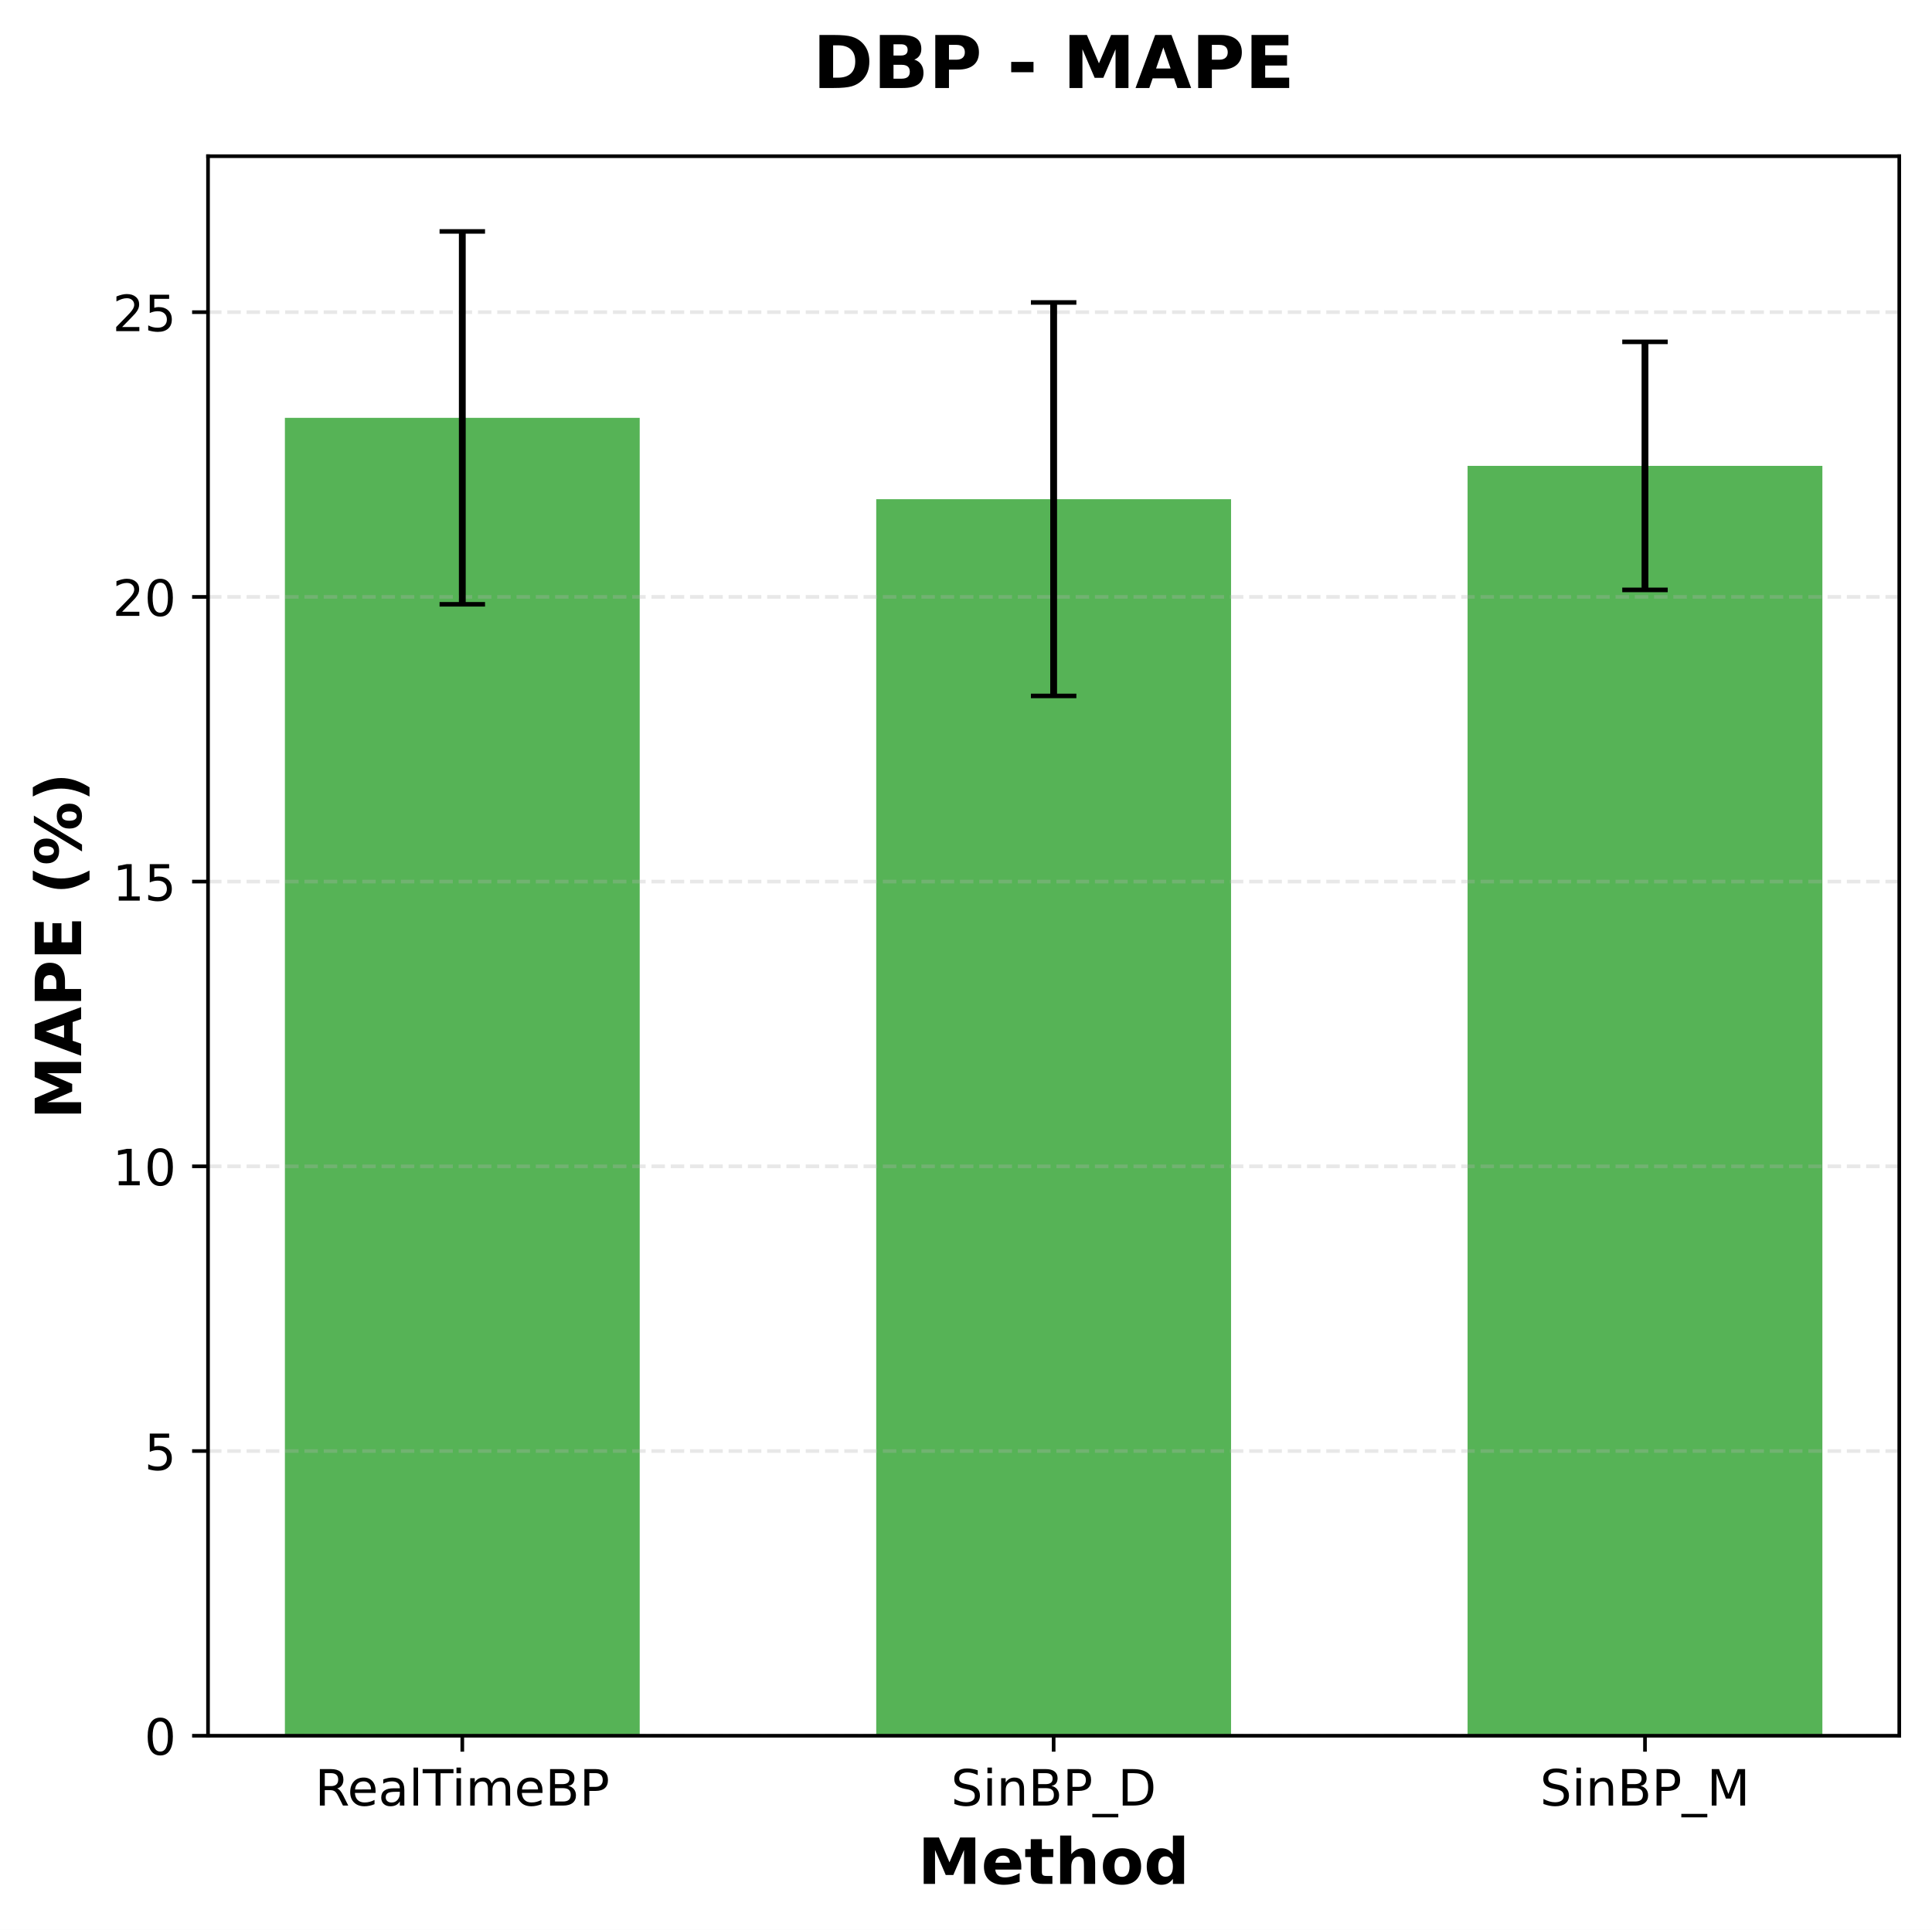
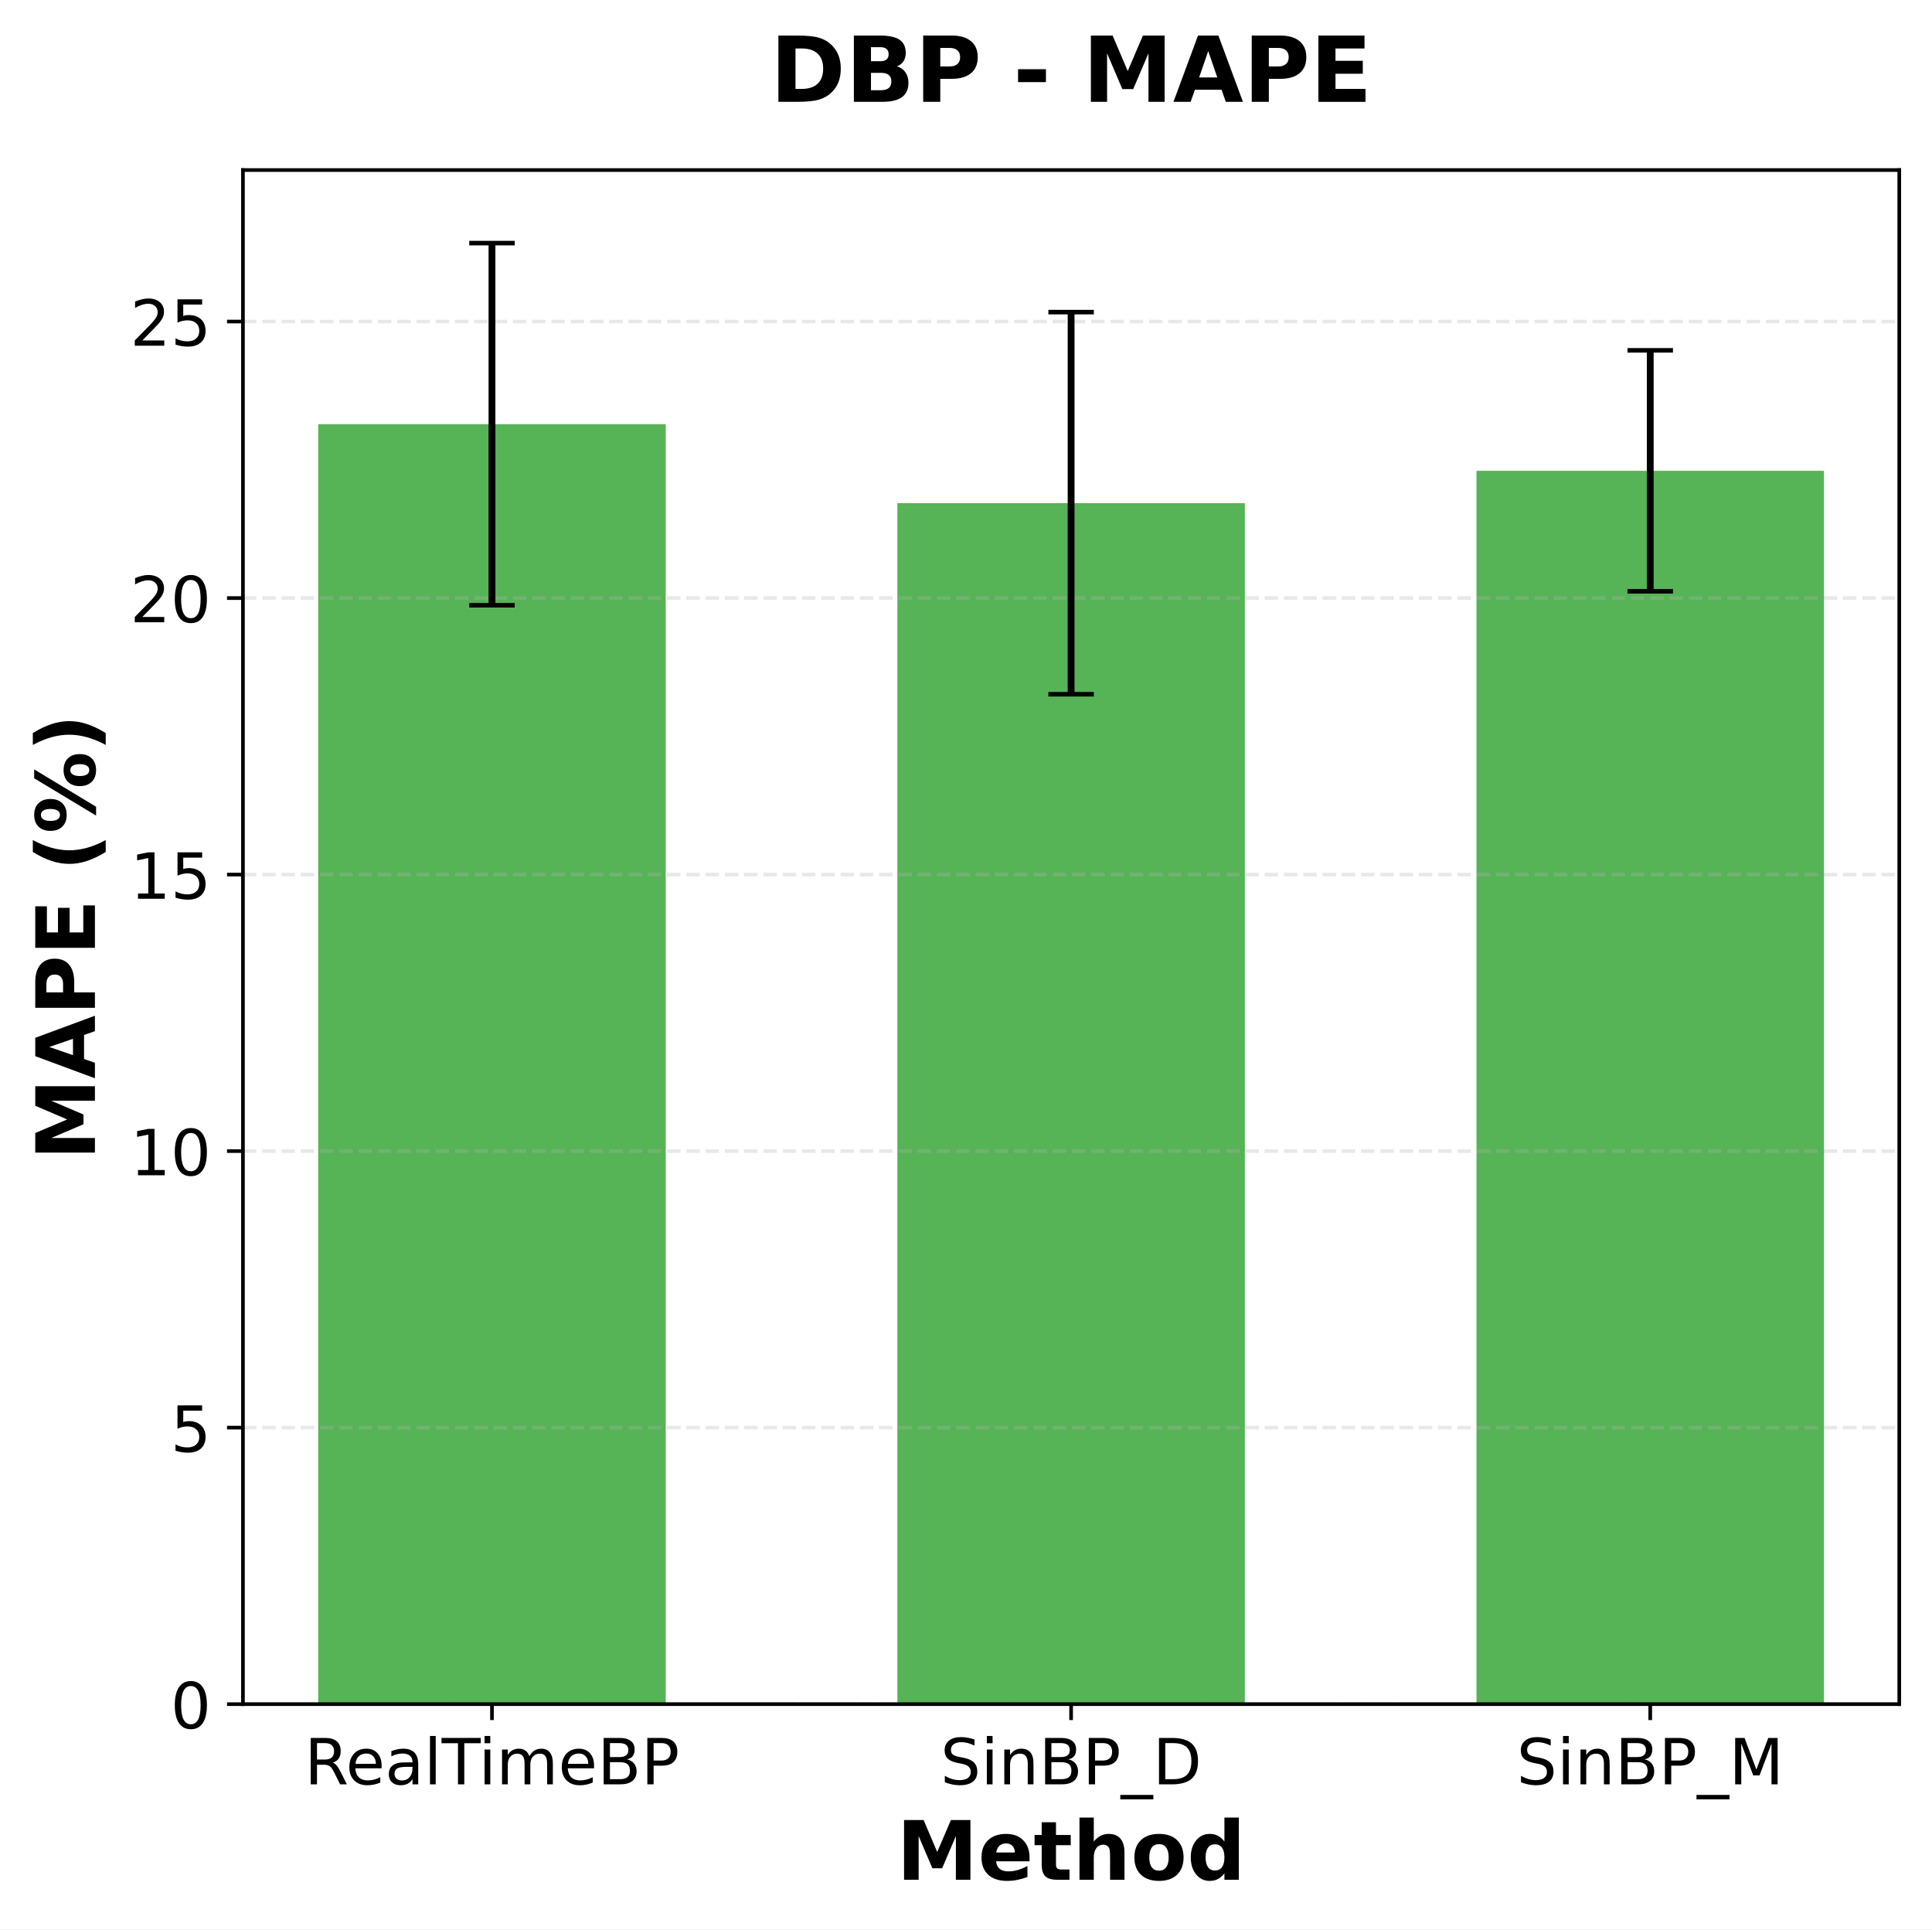
- <svg xmlns="http://www.w3.org/2000/svg" xmlns:xlink="http://www.w3.org/1999/xlink" width="424.867pt" height="424.499pt" viewBox="0 0 424.867 424.499" version="1.1">
+ <svg xmlns="http://www.w3.org/2000/svg" xmlns:xlink="http://www.w3.org/1999/xlink" width="424.936pt" height="424.316pt" viewBox="0 0 424.936 424.316" version="1.1">
  <defs>
    <style type="text/css">*{stroke-linejoin: round; stroke-linecap: butt}</style>
  </defs>
  <g id="figure_1">
    <g id="patch_1">
-       <path d="M -0 424.499  L 424.867 424.499  L 424.867 0  L -0 0  z " style="fill: #ffffff" />
+       <path d="M -0 424.316  L 424.936 424.316  L 424.936 0  L -0 0  z " style="fill: #ffffff" />
    </g>
    <g id="axes_1">
      <g id="patch_2">
-         <path d="M 45.747 381.798  L 417.667 381.798  L 417.667 34.358  L 45.747 34.358  z " style="fill: #ffffff" />
+         <path d="M 53.436 374.757  L 417.736 374.757  L 417.736 37.397  L 53.436 37.397  z " style="fill: #ffffff" />
      </g>
      <g id="patch_3">
-         <path d="M 62.652 381.798  L 140.678 381.798  L 140.678 91.91  L 62.652 91.91  z " clip-path="url(#pbb6324394f)" style="fill: #2ca02c; opacity: 0.8" />
+         <path d="M 69.995 374.757  L 146.421 374.757  L 146.421 93.28  L 69.995 93.28  z " clip-path="url(#pfcacfe66db)" style="fill: #2ca02c; opacity: 0.8" />
      </g>
      <g id="patch_4">
-         <path d="M 192.694 381.798  L 270.719 381.798  L 270.719 109.804  L 192.694 109.804  z " clip-path="url(#pbb6324394f)" style="fill: #2ca02c; opacity: 0.8" />
+         <path d="M 197.372 374.757  L 273.799 374.757  L 273.799 110.654  L 197.372 110.654  z " clip-path="url(#pfcacfe66db)" style="fill: #2ca02c; opacity: 0.8" />
      </g>
      <g id="patch_5">
-         <path d="M 322.736 381.798  L 400.761 381.798  L 400.761 102.474  L 322.736 102.474  z " clip-path="url(#pbb6324394f)" style="fill: #2ca02c; opacity: 0.8" />
+         <path d="M 324.75 374.757  L 401.177 374.757  L 401.177 103.537  L 324.75 103.537  z " clip-path="url(#pfcacfe66db)" style="fill: #2ca02c; opacity: 0.8" />
      </g>
      <g id="matplotlib.axis_1">
        <g id="xtick_1">
          <g id="line2d_1">
            <defs>
-               <path id="m0aee1390bd" d="M 0 0  L 0 3.5  " style="stroke: #000000; stroke-width: 0.8" />
+               <path id="m4a86426959" d="M 0 0  L 0 3.5  " style="stroke: #000000; stroke-width: 0.8" />
            </defs>
            <g>
-               <use xlink:href="#m0aee1390bd" x="101.665" y="381.798" style="stroke: #000000; stroke-width: 0.8" />
+               <use xlink:href="#m4a86426959" x="108.208" y="374.757" style="stroke: #000000; stroke-width: 0.8" />
            </g>
          </g>
          <g id="text_1">
-             <g transform="translate(69.26132 397.1558) scale(0.11 -0.11)">
+             <g transform="translate(66.96707 392.3947) scale(0.14 -0.14)">
              <defs>
                <path id="DejaVuSans-52" d="M 2841 2188  Q 3044 2119 3236 1894  Q 3428 1669 3622 1275  L 4263 0  L 3584 0  L 2988 1197  Q 2756 1666 2539 1819  Q 2322 1972 1947 1972  L 1259 1972  L 1259 0  L 628 0  L 628 4666  L 2053 4666  Q 2853 4666 3247 4331  Q 3641 3997 3641 3322  Q 3641 2881 3436 2590  Q 3231 2300 2841 2188  z M 1259 4147  L 1259 2491  L 2053 2491  Q 2509 2491 2742 2702  Q 2975 2913 2975 3322  Q 2975 3731 2742 3939  Q 2509 4147 2053 4147  L 1259 4147  z " transform="scale(0.015625)" />
                <path id="DejaVuSans-65" d="M 3597 1894  L 3597 1613  L 953 1613  Q 991 1019 1311 708  Q 1631 397 2203 397  Q 2534 397 2845 478  Q 3156 559 3463 722  L 3463 178  Q 3153 47 2828 -22  Q 2503 -91 2169 -91  Q 1331 -91 842 396  Q 353 884 353 1716  Q 353 2575 817 3079  Q 1281 3584 2069 3584  Q 2775 3584 3186 3129  Q 3597 2675 3597 1894  z M 3022 2063  Q 3016 2534 2758 2815  Q 2500 3097 2075 3097  Q 1594 3097 1305 2825  Q 1016 2553 972 2059  L 3022 2063  z " transform="scale(0.015625)" />
                <path id="DejaVuSans-61" d="M 2194 1759  Q 1497 1759 1228 1600  Q 959 1441 959 1056  Q 959 750 1161 570  Q 1363 391 1709 391  Q 2188 391 2477 730  Q 2766 1069 2766 1631  L 2766 1759  L 2194 1759  z M 3341 1997  L 3341 0  L 2766 0  L 2766 531  Q 2569 213 2275 61  Q 1981 -91 1556 -91  Q 1019 -91 701 211  Q 384 513 384 1019  Q 384 1609 779 1909  Q 1175 2209 1959 2209  L 2766 2209  L 2766 2266  Q 2766 2663 2505 2880  Q 2244 3097 1772 3097  Q 1472 3097 1187 3025  Q 903 2953 641 2809  L 641 3341  Q 956 3463 1253 3523  Q 1550 3584 1831 3584  Q 2591 3584 2966 3190  Q 3341 2797 3341 1997  z " transform="scale(0.015625)" />
                <path id="DejaVuSans-6c" d="M 603 4863  L 1178 4863  L 1178 0  L 603 0  L 603 4863  z " transform="scale(0.015625)" />
                <path id="DejaVuSans-54" d="M -19 4666  L 3928 4666  L 3928 4134  L 2272 4134  L 2272 0  L 1638 0  L 1638 4134  L -19 4134  L -19 4666  z " transform="scale(0.015625)" />
                <path id="DejaVuSans-69" d="M 603 3500  L 1178 3500  L 1178 0  L 603 0  L 603 3500  z M 603 4863  L 1178 4863  L 1178 4134  L 603 4134  L 603 4863  z " transform="scale(0.015625)" />
                <path id="DejaVuSans-6d" d="M 3328 2828  Q 3544 3216 3844 3400  Q 4144 3584 4550 3584  Q 5097 3584 5394 3201  Q 5691 2819 5691 2113  L 5691 0  L 5113 0  L 5113 2094  Q 5113 2597 4934 2840  Q 4756 3084 4391 3084  Q 3944 3084 3684 2787  Q 3425 2491 3425 1978  L 3425 0  L 2847 0  L 2847 2094  Q 2847 2600 2669 2842  Q 2491 3084 2119 3084  Q 1678 3084 1418 2786  Q 1159 2488 1159 1978  L 1159 0  L 581 0  L 581 3500  L 1159 3500  L 1159 2956  Q 1356 3278 1631 3431  Q 1906 3584 2284 3584  Q 2666 3584 2933 3390  Q 3200 3197 3328 2828  z " transform="scale(0.015625)" />
                <path id="DejaVuSans-42" d="M 1259 2228  L 1259 519  L 2272 519  Q 2781 519 3026 730  Q 3272 941 3272 1375  Q 3272 1813 3026 2020  Q 2781 2228 2272 2228  L 1259 2228  z M 1259 4147  L 1259 2741  L 2194 2741  Q 2656 2741 2882 2914  Q 3109 3088 3109 3444  Q 3109 3797 2882 3972  Q 2656 4147 2194 4147  L 1259 4147  z M 628 4666  L 2241 4666  Q 2963 4666 3353 4366  Q 3744 4066 3744 3513  Q 3744 3084 3544 2831  Q 3344 2578 2956 2516  Q 3422 2416 3680 2098  Q 3938 1781 3938 1306  Q 3938 681 3513 340  Q 3088 0 2303 0  L 628 0  L 628 4666  z " transform="scale(0.015625)" />
                <path id="DejaVuSans-50" d="M 1259 4147  L 1259 2394  L 2053 2394  Q 2494 2394 2734 2622  Q 2975 2850 2975 3272  Q 2975 3691 2734 3919  Q 2494 4147 2053 4147  L 1259 4147  z M 628 4666  L 2053 4666  Q 2838 4666 3239 4311  Q 3641 3956 3641 3272  Q 3641 2581 3239 2228  Q 2838 1875 2053 1875  L 1259 1875  L 1259 0  L 628 0  L 628 4666  z " transform="scale(0.015625)" />
              </defs>
              <use xlink:href="#DejaVuSans-52" />
-               <use xlink:href="#DejaVuSans-65" transform="translate(64.98242 0)" />
-               <use xlink:href="#DejaVuSans-61" transform="translate(126.5059 0)" />
-               <use xlink:href="#DejaVuSans-6c" transform="translate(187.7852 0)" />
-               <use xlink:href="#DejaVuSans-54" transform="translate(215.5684 0)" />
-               <use xlink:href="#DejaVuSans-69" transform="translate(273.5273 0)" />
-               <use xlink:href="#DejaVuSans-6d" transform="translate(301.3105 0)" />
-               <use xlink:href="#DejaVuSans-65" transform="translate(398.7227 0)" />
-               <use xlink:href="#DejaVuSans-42" transform="translate(460.2461 0)" />
-               <use xlink:href="#DejaVuSans-50" transform="translate(528.8496 0)" />
+               <use xlink:href="#DejaVuSans-65" x="64.982" />
+               <use xlink:href="#DejaVuSans-61" x="126.506" />
+               <use xlink:href="#DejaVuSans-6c" x="187.785" />
+               <use xlink:href="#DejaVuSans-54" x="215.568" />
+               <use xlink:href="#DejaVuSans-69" x="273.527" />
+               <use xlink:href="#DejaVuSans-6d" x="301.311" />
+               <use xlink:href="#DejaVuSans-65" x="398.723" />
+               <use xlink:href="#DejaVuSans-42" x="460.246" />
+               <use xlink:href="#DejaVuSans-50" x="528.85" />
            </g>
          </g>
        </g>
        <g id="xtick_2">
          <g id="line2d_2">
            <g>
-               <use xlink:href="#m0aee1390bd" x="231.707" y="381.798" style="stroke: #000000; stroke-width: 0.8" />
+               <use xlink:href="#m4a86426959" x="235.586" y="374.757" style="stroke: #000000; stroke-width: 0.8" />
            </g>
          </g>
          <g id="text_2">
-             <g transform="translate(209.1268 397.1558) scale(0.11 -0.11)">
+             <g transform="translate(206.8473 392.3947) scale(0.14 -0.14)">
              <defs>
                <path id="DejaVuSans-53" d="M 3425 4513  L 3425 3897  Q 3066 4069 2747 4153  Q 2428 4238 2131 4238  Q 1616 4238 1336 4038  Q 1056 3838 1056 3469  Q 1056 3159 1242 3001  Q 1428 2844 1947 2747  L 2328 2669  Q 3034 2534 3370 2195  Q 3706 1856 3706 1288  Q 3706 609 3251 259  Q 2797 -91 1919 -91  Q 1588 -91 1214 -16  Q 841 59 441 206  L 441 856  Q 825 641 1194 531  Q 1563 422 1919 422  Q 2459 422 2753 634  Q 3047 847 3047 1241  Q 3047 1584 2836 1778  Q 2625 1972 2144 2069  L 1759 2144  Q 1053 2284 737 2584  Q 422 2884 422 3419  Q 422 4038 858 4394  Q 1294 4750 2059 4750  Q 2388 4750 2728 4690  Q 3069 4631 3425 4513  z " transform="scale(0.015625)" />
                <path id="DejaVuSans-6e" d="M 3513 2113  L 3513 0  L 2938 0  L 2938 2094  Q 2938 2591 2744 2837  Q 2550 3084 2163 3084  Q 1697 3084 1428 2787  Q 1159 2491 1159 1978  L 1159 0  L 581 0  L 581 3500  L 1159 3500  L 1159 2956  Q 1366 3272 1645 3428  Q 1925 3584 2291 3584  Q 2894 3584 3203 3211  Q 3513 2838 3513 2113  z " transform="scale(0.015625)" />
                <path id="DejaVuSans-5f" d="M 3263 -1063  L 3263 -1509  L -63 -1509  L -63 -1063  L 3263 -1063  z " transform="scale(0.015625)" />
                <path id="DejaVuSans-44" d="M 1259 4147  L 1259 519  L 2022 519  Q 2988 519 3436 956  Q 3884 1394 3884 2338  Q 3884 3275 3436 3711  Q 2988 4147 2022 4147  L 1259 4147  z M 628 4666  L 1925 4666  Q 3281 4666 3915 4102  Q 4550 3538 4550 2338  Q 4550 1131 3912 565  Q 3275 0 1925 0  L 628 0  L 628 4666  z " transform="scale(0.015625)" />
              </defs>
              <use xlink:href="#DejaVuSans-53" />
-               <use xlink:href="#DejaVuSans-69" transform="translate(63.47656 0)" />
-               <use xlink:href="#DejaVuSans-6e" transform="translate(91.25977 0)" />
-               <use xlink:href="#DejaVuSans-42" transform="translate(154.6387 0)" />
-               <use xlink:href="#DejaVuSans-50" transform="translate(223.2422 0)" />
-               <use xlink:href="#DejaVuSans-5f" transform="translate(283.5449 0)" />
-               <use xlink:href="#DejaVuSans-44" transform="translate(333.5449 0)" />
+               <use xlink:href="#DejaVuSans-69" x="63.477" />
+               <use xlink:href="#DejaVuSans-6e" x="91.26" />
+               <use xlink:href="#DejaVuSans-42" x="154.639" />
+               <use xlink:href="#DejaVuSans-50" x="223.242" />
+               <use xlink:href="#DejaVuSans-5f" x="283.545" />
+               <use xlink:href="#DejaVuSans-44" x="333.545" />
            </g>
          </g>
        </g>
        <g id="xtick_3">
          <g id="line2d_3">
            <g>
-               <use xlink:href="#m0aee1390bd" x="361.749" y="381.798" style="stroke: #000000; stroke-width: 0.8" />
+               <use xlink:href="#m4a86426959" x="362.963" y="374.757" style="stroke: #000000; stroke-width: 0.8" />
            </g>
          </g>
          <g id="text_3">
-             <g transform="translate(338.6583 397.1558) scale(0.11 -0.11)">
+             <g transform="translate(333.5753 392.3947) scale(0.14 -0.14)">
              <defs>
                <path id="DejaVuSans-4d" d="M 628 4666  L 1569 4666  L 2759 1491  L 3956 4666  L 4897 4666  L 4897 0  L 4281 0  L 4281 4097  L 3078 897  L 2444 897  L 1241 4097  L 1241 0  L 628 0  L 628 4666  z " transform="scale(0.015625)" />
              </defs>
              <use xlink:href="#DejaVuSans-53" />
-               <use xlink:href="#DejaVuSans-69" transform="translate(63.47656 0)" />
-               <use xlink:href="#DejaVuSans-6e" transform="translate(91.25977 0)" />
-               <use xlink:href="#DejaVuSans-42" transform="translate(154.6387 0)" />
-               <use xlink:href="#DejaVuSans-50" transform="translate(223.2422 0)" />
-               <use xlink:href="#DejaVuSans-5f" transform="translate(283.5449 0)" />
-               <use xlink:href="#DejaVuSans-4d" transform="translate(333.5449 0)" />
+               <use xlink:href="#DejaVuSans-69" x="63.477" />
+               <use xlink:href="#DejaVuSans-6e" x="91.26" />
+               <use xlink:href="#DejaVuSans-42" x="154.639" />
+               <use xlink:href="#DejaVuSans-50" x="223.242" />
+               <use xlink:href="#DejaVuSans-5f" x="283.545" />
+               <use xlink:href="#DejaVuSans-4d" x="333.545" />
            </g>
          </g>
        </g>
        <g id="text_4">
-           <g transform="translate(201.8442 414.3872) scale(0.14 -0.14)">
+           <g transform="translate(197.1908 413.3728) scale(0.18 -0.18)">
            <defs>
              <path id="DejaVuSans-Bold-4d" d="M 588 4666  L 2119 4666  L 3181 2169  L 4250 4666  L 5778 4666  L 5778 0  L 4641 0  L 4641 3413  L 3566 897  L 2803 897  L 1728 3413  L 1728 0  L 588 0  L 588 4666  z " transform="scale(0.015625)" />
              <path id="DejaVuSans-Bold-65" d="M 4031 1759  L 4031 1441  L 1416 1441  Q 1456 1047 1700 850  Q 1944 653 2381 653  Q 2734 653 3104 758  Q 3475 863 3866 1075  L 3866 213  Q 3469 63 3072 -14  Q 2675 -91 2278 -91  Q 1328 -91 801 392  Q 275 875 275 1747  Q 275 2603 792 3093  Q 1309 3584 2216 3584  Q 3041 3584 3536 3087  Q 4031 2591 4031 1759  z M 2881 2131  Q 2881 2450 2695 2645  Q 2509 2841 2209 2841  Q 1884 2841 1681 2658  Q 1478 2475 1428 2131  L 2881 2131  z " transform="scale(0.015625)" />
              <path id="DejaVuSans-Bold-74" d="M 1759 4494  L 1759 3500  L 2913 3500  L 2913 2700  L 1759 2700  L 1759 1216  Q 1759 972 1856 886  Q 1953 800 2241 800  L 2816 800  L 2816 0  L 1856 0  Q 1194 0 917 276  Q 641 553 641 1216  L 641 2700  L 84 2700  L 84 3500  L 641 3500  L 641 4494  L 1759 4494  z " transform="scale(0.015625)" />
              <path id="DejaVuSans-Bold-68" d="M 4056 2131  L 4056 0  L 2931 0  L 2931 347  L 2931 1625  Q 2931 2084 2911 2256  Q 2891 2428 2841 2509  Q 2775 2619 2662 2680  Q 2550 2741 2406 2741  Q 2056 2741 1856 2470  Q 1656 2200 1656 1722  L 1656 0  L 538 0  L 538 4863  L 1656 4863  L 1656 2988  Q 1909 3294 2193 3439  Q 2478 3584 2822 3584  Q 3428 3584 3742 3212  Q 4056 2841 4056 2131  z " transform="scale(0.015625)" />
              <path id="DejaVuSans-Bold-6f" d="M 2203 2784  Q 1831 2784 1636 2517  Q 1441 2250 1441 1747  Q 1441 1244 1636 976  Q 1831 709 2203 709  Q 2569 709 2762 976  Q 2956 1244 2956 1747  Q 2956 2250 2762 2517  Q 2569 2784 2203 2784  z M 2203 3584  Q 3106 3584 3614 3096  Q 4122 2609 4122 1747  Q 4122 884 3614 396  Q 3106 -91 2203 -91  Q 1297 -91 786 396  Q 275 884 275 1747  Q 275 2609 786 3096  Q 1297 3584 2203 3584  z " transform="scale(0.015625)" />
              <path id="DejaVuSans-Bold-64" d="M 2919 2988  L 2919 4863  L 4044 4863  L 4044 0  L 2919 0  L 2919 506  Q 2688 197 2409 53  Q 2131 -91 1766 -91  Q 1119 -91 703 423  Q 288 938 288 1747  Q 288 2556 703 3070  Q 1119 3584 1766 3584  Q 2128 3584 2408 3439  Q 2688 3294 2919 2988  z M 2181 722  Q 2541 722 2730 984  Q 2919 1247 2919 1747  Q 2919 2247 2730 2509  Q 2541 2772 2181 2772  Q 1825 2772 1636 2509  Q 1447 2247 1447 1747  Q 1447 1247 1636 984  Q 1825 722 2181 722  z " transform="scale(0.015625)" />
            </defs>
            <use xlink:href="#DejaVuSans-Bold-4d" />
-             <use xlink:href="#DejaVuSans-Bold-65" transform="translate(99.51172 0)" />
-             <use xlink:href="#DejaVuSans-Bold-74" transform="translate(167.334 0)" />
-             <use xlink:href="#DejaVuSans-Bold-68" transform="translate(215.1367 0)" />
-             <use xlink:href="#DejaVuSans-Bold-6f" transform="translate(286.3281 0)" />
-             <use xlink:href="#DejaVuSans-Bold-64" transform="translate(355.0293 0)" />
+             <use xlink:href="#DejaVuSans-Bold-65" x="99.512" />
+             <use xlink:href="#DejaVuSans-Bold-74" x="167.334" />
+             <use xlink:href="#DejaVuSans-Bold-68" x="215.137" />
+             <use xlink:href="#DejaVuSans-Bold-6f" x="286.328" />
+             <use xlink:href="#DejaVuSans-Bold-64" x="355.029" />
          </g>
        </g>
      </g>
      <g id="matplotlib.axis_2">
        <g id="ytick_1">
          <g id="line2d_4">
-             <path d="M 45.747 381.798  L 417.667 381.798  " clip-path="url(#pbb6324394f)" style="fill: none; stroke-dasharray: 2.96,1.28; stroke-dashoffset: 0; stroke: #b0b0b0; stroke-opacity: 0.3; stroke-width: 0.8" />
+             <path d="M 53.436 374.757  L 417.736 374.757  " clip-path="url(#pfcacfe66db)" style="fill: none; stroke-dasharray: 2.96,1.28; stroke-dashoffset: 0; stroke: #b0b0b0; stroke-opacity: 0.3; stroke-width: 0.8" />
          </g>
          <g id="line2d_5">
            <defs>
-               <path id="md556fdfa10" d="M 0 0  L -3.5 0  " style="stroke: #000000; stroke-width: 0.8" />
+               <path id="m86086ce7ce" d="M 0 0  L -3.5 0  " style="stroke: #000000; stroke-width: 0.8" />
            </defs>
            <g>
-               <use xlink:href="#md556fdfa10" x="45.747" y="381.798" style="stroke: #000000; stroke-width: 0.8" />
+               <use xlink:href="#m86086ce7ce" x="53.436" y="374.757" style="stroke: #000000; stroke-width: 0.8" />
            </g>
          </g>
          <g id="text_5">
-             <g transform="translate(31.74813 385.9766) scale(0.11 -0.11)">
+             <g transform="translate(37.52813 380.0758) scale(0.14 -0.14)">
              <defs>
                <path id="DejaVuSans-30" d="M 2034 4250  Q 1547 4250 1301 3770  Q 1056 3291 1056 2328  Q 1056 1369 1301 889  Q 1547 409 2034 409  Q 2525 409 2770 889  Q 3016 1369 3016 2328  Q 3016 3291 2770 3770  Q 2525 4250 2034 4250  z M 2034 4750  Q 2819 4750 3233 4129  Q 3647 3509 3647 2328  Q 3647 1150 3233 529  Q 2819 -91 2034 -91  Q 1250 -91 836 529  Q 422 1150 422 2328  Q 422 3509 836 4129  Q 1250 4750 2034 4750  z " transform="scale(0.015625)" />
              </defs>
              <use xlink:href="#DejaVuSans-30" />
            </g>
          </g>
        </g>
        <g id="ytick_2">
          <g id="line2d_6">
-             <path d="M 45.747 319.171  L 417.667 319.171  " clip-path="url(#pbb6324394f)" style="fill: none; stroke-dasharray: 2.96,1.28; stroke-dashoffset: 0; stroke: #b0b0b0; stroke-opacity: 0.3; stroke-width: 0.8" />
+             <path d="M 53.436 313.947  L 417.736 313.947  " clip-path="url(#pfcacfe66db)" style="fill: none; stroke-dasharray: 2.96,1.28; stroke-dashoffset: 0; stroke: #b0b0b0; stroke-opacity: 0.3; stroke-width: 0.8" />
          </g>
          <g id="line2d_7">
            <g>
-               <use xlink:href="#md556fdfa10" x="45.747" y="319.171" style="stroke: #000000; stroke-width: 0.8" />
+               <use xlink:href="#m86086ce7ce" x="53.436" y="313.947" style="stroke: #000000; stroke-width: 0.8" />
            </g>
          </g>
          <g id="text_6">
-             <g transform="translate(31.74813 323.3503) scale(0.11 -0.11)">
+             <g transform="translate(37.52813 319.2663) scale(0.14 -0.14)">
              <defs>
                <path id="DejaVuSans-35" d="M 691 4666  L 3169 4666  L 3169 4134  L 1269 4134  L 1269 2991  Q 1406 3038 1543 3061  Q 1681 3084 1819 3084  Q 2600 3084 3056 2656  Q 3513 2228 3513 1497  Q 3513 744 3044 326  Q 2575 -91 1722 -91  Q 1428 -91 1123 -41  Q 819 9 494 109  L 494 744  Q 775 591 1075 516  Q 1375 441 1709 441  Q 2250 441 2565 725  Q 2881 1009 2881 1497  Q 2881 1984 2565 2268  Q 2250 2553 1709 2553  Q 1456 2553 1204 2497  Q 953 2441 691 2322  L 691 4666  z " transform="scale(0.015625)" />
              </defs>
              <use xlink:href="#DejaVuSans-35" />
            </g>
          </g>
        </g>
        <g id="ytick_3">
          <g id="line2d_8">
-             <path d="M 45.747 256.545  L 417.667 256.545  " clip-path="url(#pbb6324394f)" style="fill: none; stroke-dasharray: 2.96,1.28; stroke-dashoffset: 0; stroke: #b0b0b0; stroke-opacity: 0.3; stroke-width: 0.8" />
+             <path d="M 53.436 253.138  L 417.736 253.138  " clip-path="url(#pfcacfe66db)" style="fill: none; stroke-dasharray: 2.96,1.28; stroke-dashoffset: 0; stroke: #b0b0b0; stroke-opacity: 0.3; stroke-width: 0.8" />
          </g>
          <g id="line2d_9">
            <g>
-               <use xlink:href="#md556fdfa10" x="45.747" y="256.545" style="stroke: #000000; stroke-width: 0.8" />
+               <use xlink:href="#m86086ce7ce" x="53.436" y="253.138" style="stroke: #000000; stroke-width: 0.8" />
            </g>
          </g>
          <g id="text_7">
-             <g transform="translate(24.74938 260.7239) scale(0.11 -0.11)">
+             <g transform="translate(28.62063 258.4569) scale(0.14 -0.14)">
              <defs>
                <path id="DejaVuSans-31" d="M 794 531  L 1825 531  L 1825 4091  L 703 3866  L 703 4441  L 1819 4666  L 2450 4666  L 2450 531  L 3481 531  L 3481 0  L 794 0  L 794 531  z " transform="scale(0.015625)" />
              </defs>
              <use xlink:href="#DejaVuSans-31" />
-               <use xlink:href="#DejaVuSans-30" transform="translate(63.62305 0)" />
+               <use xlink:href="#DejaVuSans-30" x="63.623" />
            </g>
          </g>
        </g>
        <g id="ytick_4">
          <g id="line2d_10">
-             <path d="M 45.747 193.918  L 417.667 193.918  " clip-path="url(#pbb6324394f)" style="fill: none; stroke-dasharray: 2.96,1.28; stroke-dashoffset: 0; stroke: #b0b0b0; stroke-opacity: 0.3; stroke-width: 0.8" />
+             <path d="M 53.436 192.329  L 417.736 192.329  " clip-path="url(#pfcacfe66db)" style="fill: none; stroke-dasharray: 2.96,1.28; stroke-dashoffset: 0; stroke: #b0b0b0; stroke-opacity: 0.3; stroke-width: 0.8" />
          </g>
          <g id="line2d_11">
            <g>
-               <use xlink:href="#md556fdfa10" x="45.747" y="193.918" style="stroke: #000000; stroke-width: 0.8" />
+               <use xlink:href="#m86086ce7ce" x="53.436" y="192.329" style="stroke: #000000; stroke-width: 0.8" />
            </g>
          </g>
          <g id="text_8">
-             <g transform="translate(24.74938 198.0975) scale(0.11 -0.11)">
+             <g transform="translate(28.62063 197.6475) scale(0.14 -0.14)">
              <use xlink:href="#DejaVuSans-31" />
-               <use xlink:href="#DejaVuSans-35" transform="translate(63.62305 0)" />
+               <use xlink:href="#DejaVuSans-35" x="63.623" />
            </g>
          </g>
        </g>
        <g id="ytick_5">
          <g id="line2d_12">
-             <path d="M 45.747 131.292  L 417.667 131.292  " clip-path="url(#pbb6324394f)" style="fill: none; stroke-dasharray: 2.96,1.28; stroke-dashoffset: 0; stroke: #b0b0b0; stroke-opacity: 0.3; stroke-width: 0.8" />
+             <path d="M 53.436 131.519  L 417.736 131.519  " clip-path="url(#pfcacfe66db)" style="fill: none; stroke-dasharray: 2.96,1.28; stroke-dashoffset: 0; stroke: #b0b0b0; stroke-opacity: 0.3; stroke-width: 0.8" />
          </g>
          <g id="line2d_13">
            <g>
-               <use xlink:href="#md556fdfa10" x="45.747" y="131.292" style="stroke: #000000; stroke-width: 0.8" />
+               <use xlink:href="#m86086ce7ce" x="53.436" y="131.519" style="stroke: #000000; stroke-width: 0.8" />
            </g>
          </g>
          <g id="text_9">
-             <g transform="translate(24.74938 135.4712) scale(0.11 -0.11)">
+             <g transform="translate(28.62063 136.838) scale(0.14 -0.14)">
              <defs>
                <path id="DejaVuSans-32" d="M 1228 531  L 3431 531  L 3431 0  L 469 0  L 469 531  Q 828 903 1448 1529  Q 2069 2156 2228 2338  Q 2531 2678 2651 2914  Q 2772 3150 2772 3378  Q 2772 3750 2511 3984  Q 2250 4219 1831 4219  Q 1534 4219 1204 4116  Q 875 4013 500 3803  L 500 4441  Q 881 4594 1212 4672  Q 1544 4750 1819 4750  Q 2544 4750 2975 4387  Q 3406 4025 3406 3419  Q 3406 3131 3298 2873  Q 3191 2616 2906 2266  Q 2828 2175 2409 1742  Q 1991 1309 1228 531  z " transform="scale(0.015625)" />
              </defs>
              <use xlink:href="#DejaVuSans-32" />
-               <use xlink:href="#DejaVuSans-30" transform="translate(63.62305 0)" />
+               <use xlink:href="#DejaVuSans-30" x="63.623" />
            </g>
          </g>
        </g>
        <g id="ytick_6">
          <g id="line2d_14">
-             <path d="M 45.747 68.666  L 417.667 68.666  " clip-path="url(#pbb6324394f)" style="fill: none; stroke-dasharray: 2.96,1.28; stroke-dashoffset: 0; stroke: #b0b0b0; stroke-opacity: 0.3; stroke-width: 0.8" />
+             <path d="M 53.436 70.71  L 417.736 70.71  " clip-path="url(#pfcacfe66db)" style="fill: none; stroke-dasharray: 2.96,1.28; stroke-dashoffset: 0; stroke: #b0b0b0; stroke-opacity: 0.3; stroke-width: 0.8" />
          </g>
          <g id="line2d_15">
            <g>
-               <use xlink:href="#md556fdfa10" x="45.747" y="68.666" style="stroke: #000000; stroke-width: 0.8" />
+               <use xlink:href="#m86086ce7ce" x="53.436" y="70.71" style="stroke: #000000; stroke-width: 0.8" />
            </g>
          </g>
          <g id="text_10">
-             <g transform="translate(24.74938 72.8448) scale(0.11 -0.11)">
+             <g transform="translate(28.62063 76.02859) scale(0.14 -0.14)">
              <use xlink:href="#DejaVuSans-32" />
-               <use xlink:href="#DejaVuSans-35" transform="translate(63.62305 0)" />
+               <use xlink:href="#DejaVuSans-35" x="63.623" />
            </g>
          </g>
        </g>
        <g id="text_11">
-           <g transform="translate(17.83781 246.2231) rotate(-90) scale(0.14 -0.14)">
+           <g transform="translate(20.87719 255.1213) rotate(-90) scale(0.18 -0.18)">
            <defs>
              <path id="DejaVuSans-Bold-41" d="M 3419 850  L 1538 850  L 1241 0  L 31 0  L 1759 4666  L 3194 4666  L 4922 0  L 3713 0  L 3419 850  z M 1838 1716  L 3116 1716  L 2478 3572  L 1838 1716  z " transform="scale(0.015625)" />
              <path id="DejaVuSans-Bold-50" d="M 588 4666  L 2584 4666  Q 3475 4666 3951 4270  Q 4428 3875 4428 3144  Q 4428 2409 3951 2014  Q 3475 1619 2584 1619  L 1791 1619  L 1791 0  L 588 0  L 588 4666  z M 1791 3794  L 1791 2491  L 2456 2491  Q 2806 2491 2997 2661  Q 3188 2831 3188 3144  Q 3188 3456 2997 3625  Q 2806 3794 2456 3794  L 1791 3794  z " transform="scale(0.015625)" />
              <path id="DejaVuSans-Bold-45" d="M 588 4666  L 3834 4666  L 3834 3756  L 1791 3756  L 1791 2888  L 3713 2888  L 3713 1978  L 1791 1978  L 1791 909  L 3903 909  L 3903 0  L 588 0  L 588 4666  z " transform="scale(0.015625)" />
              <path id="DejaVuSans-Bold-20" transform="scale(0.015625)" />
              <path id="DejaVuSans-Bold-28" d="M 2413 -844  L 1484 -844  Q 1006 -72 778 623  Q 550 1319 550 2003  Q 550 2688 779 3389  Q 1009 4091 1484 4856  L 2413 4856  Q 2013 4116 1813 3408  Q 1613 2700 1613 2009  Q 1613 1319 1811 609  Q 2009 -100 2413 -844  z " transform="scale(0.015625)" />
              <path id="DejaVuSans-Bold-25" d="M 4959 1925  Q 4738 1925 4616 1733  Q 4494 1541 4494 1184  Q 4494 825 4614 633  Q 4734 441 4959 441  Q 5184 441 5303 633  Q 5422 825 5422 1184  Q 5422 1541 5301 1733  Q 5181 1925 4959 1925  z M 4959 2450  Q 5541 2450 5875 2112  Q 6209 1775 6209 1184  Q 6209 594 5875 251  Q 5541 -91 4959 -91  Q 4378 -91 4042 251  Q 3706 594 3706 1184  Q 3706 1772 4042 2111  Q 4378 2450 4959 2450  z M 2094 -91  L 1403 -91  L 4319 4750  L 5013 4750  L 2094 -91  z M 1453 4750  Q 2034 4750 2367 4411  Q 2700 4072 2700 3481  Q 2700 2891 2367 2550  Q 2034 2209 1453 2209  Q 872 2209 539 2550  Q 206 2891 206 3481  Q 206 4072 539 4411  Q 872 4750 1453 4750  z M 1453 4225  Q 1228 4225 1106 4031  Q 984 3838 984 3481  Q 984 3122 1106 2926  Q 1228 2731 1453 2731  Q 1678 2731 1798 2926  Q 1919 3122 1919 3481  Q 1919 3838 1797 4031  Q 1675 4225 1453 4225  z " transform="scale(0.015625)" />
              <path id="DejaVuSans-Bold-29" d="M 513 -844  Q 913 -100 1113 609  Q 1313 1319 1313 2009  Q 1313 2700 1113 3408  Q 913 4116 513 4856  L 1441 4856  Q 1916 4091 2145 3389  Q 2375 2688 2375 2003  Q 2375 1319 2147 623  Q 1919 -72 1441 -844  L 513 -844  z " transform="scale(0.015625)" />
            </defs>
            <use xlink:href="#DejaVuSans-Bold-4d" />
-             <use xlink:href="#DejaVuSans-Bold-41" transform="translate(99.51172 0)" />
-             <use xlink:href="#DejaVuSans-Bold-50" transform="translate(176.9043 0)" />
-             <use xlink:href="#DejaVuSans-Bold-45" transform="translate(250.1953 0)" />
-             <use xlink:href="#DejaVuSans-Bold-20" transform="translate(318.5059 0)" />
-             <use xlink:href="#DejaVuSans-Bold-28" transform="translate(353.3203 0)" />
-             <use xlink:href="#DejaVuSans-Bold-25" transform="translate(399.0234 0)" />
-             <use xlink:href="#DejaVuSans-Bold-29" transform="translate(499.2188 0)" />
+             <use xlink:href="#DejaVuSans-Bold-41" x="99.512" />
+             <use xlink:href="#DejaVuSans-Bold-50" x="176.904" />
+             <use xlink:href="#DejaVuSans-Bold-45" x="250.195" />
+             <use xlink:href="#DejaVuSans-Bold-20" x="318.506" />
+             <use xlink:href="#DejaVuSans-Bold-28" x="353.32" />
+             <use xlink:href="#DejaVuSans-Bold-25" x="399.023" />
+             <use xlink:href="#DejaVuSans-Bold-29" x="499.219" />
          </g>
        </g>
      </g>
      <g id="LineCollection_1">
-         <path d="M 101.665 132.918  L 101.665 50.902  " clip-path="url(#pbb6324394f)" style="fill: none; stroke: #000000; stroke-width: 1.5" />
-         <path d="M 231.707 153.079  L 231.707 66.529  " clip-path="url(#pbb6324394f)" style="fill: none; stroke: #000000; stroke-width: 1.5" />
-         <path d="M 361.749 129.755  L 361.749 75.193  " clip-path="url(#pbb6324394f)" style="fill: none; stroke: #000000; stroke-width: 1.5" />
+         <path d="M 108.208 133.098  L 108.208 53.462  " clip-path="url(#pfcacfe66db)" style="fill: none; stroke: #000000; stroke-width: 1.5" />
+         <path d="M 235.586 152.674  L 235.586 68.635  " clip-path="url(#pfcacfe66db)" style="fill: none; stroke: #000000; stroke-width: 1.5" />
+         <path d="M 362.963 130.027  L 362.963 77.047  " clip-path="url(#pfcacfe66db)" style="fill: none; stroke: #000000; stroke-width: 1.5" />
      </g>
      <g id="line2d_16">
        <defs>
-           <path id="m5df9d804fc" d="M 5 0  L -5 -0  " style="stroke: #000000" />
+           <path id="m0b686bb8d9" d="M 5 0  L -5 -0  " style="stroke: #000000" />
        </defs>
-         <g clip-path="url(#pbb6324394f)">
-           <use xlink:href="#m5df9d804fc" x="101.665" y="132.918" style="stroke: #000000" />
-           <use xlink:href="#m5df9d804fc" x="231.707" y="153.079" style="stroke: #000000" />
-           <use xlink:href="#m5df9d804fc" x="361.749" y="129.755" style="stroke: #000000" />
+         <g clip-path="url(#pfcacfe66db)">
+           <use xlink:href="#m0b686bb8d9" x="108.208" y="133.098" style="stroke: #000000" />
+           <use xlink:href="#m0b686bb8d9" x="235.586" y="152.674" style="stroke: #000000" />
+           <use xlink:href="#m0b686bb8d9" x="362.963" y="130.027" style="stroke: #000000" />
        </g>
      </g>
      <g id="line2d_17">
-         <g clip-path="url(#pbb6324394f)">
-           <use xlink:href="#m5df9d804fc" x="101.665" y="50.902" style="stroke: #000000" />
-           <use xlink:href="#m5df9d804fc" x="231.707" y="66.529" style="stroke: #000000" />
-           <use xlink:href="#m5df9d804fc" x="361.749" y="75.193" style="stroke: #000000" />
+         <g clip-path="url(#pfcacfe66db)">
+           <use xlink:href="#m0b686bb8d9" x="108.208" y="53.462" style="stroke: #000000" />
+           <use xlink:href="#m0b686bb8d9" x="235.586" y="68.635" style="stroke: #000000" />
+           <use xlink:href="#m0b686bb8d9" x="362.963" y="77.047" style="stroke: #000000" />
        </g>
      </g>
      <g id="patch_6">
-         <path d="M 45.747 381.798  L 45.747 34.358  " style="fill: none; stroke: #000000; stroke-width: 0.8; stroke-linejoin: miter; stroke-linecap: square" />
+         <path d="M 53.436 374.757  L 53.436 37.397  " style="fill: none; stroke: #000000; stroke-width: 0.8; stroke-linejoin: miter; stroke-linecap: square" />
      </g>
      <g id="patch_7">
-         <path d="M 417.667 381.798  L 417.667 34.358  " style="fill: none; stroke: #000000; stroke-width: 0.8; stroke-linejoin: miter; stroke-linecap: square" />
+         <path d="M 417.736 374.757  L 417.736 37.397  " style="fill: none; stroke: #000000; stroke-width: 0.8; stroke-linejoin: miter; stroke-linecap: square" />
      </g>
      <g id="patch_8">
-         <path d="M 45.747 381.798  L 417.667 381.798  " style="fill: none; stroke: #000000; stroke-width: 0.8; stroke-linejoin: miter; stroke-linecap: square" />
+         <path d="M 53.436 374.757  L 417.736 374.757  " style="fill: none; stroke: #000000; stroke-width: 0.8; stroke-linejoin: miter; stroke-linecap: square" />
      </g>
      <g id="patch_9">
-         <path d="M 45.747 34.358  L 417.667 34.358  " style="fill: none; stroke: #000000; stroke-width: 0.8; stroke-linejoin: miter; stroke-linecap: square" />
+         <path d="M 53.436 37.397  L 417.736 37.397  " style="fill: none; stroke: #000000; stroke-width: 0.8; stroke-linejoin: miter; stroke-linecap: square" />
      </g>
      <g id="text_12">
-         <g transform="translate(178.7331 19.3575) scale(0.16 -0.16)">
+         <g transform="translate(169.3684 22.39688) scale(0.2 -0.2)">
          <defs>
            <path id="DejaVuSans-Bold-44" d="M 1791 3756  L 1791 909  L 2222 909  Q 2959 909 3348 1275  Q 3738 1641 3738 2338  Q 3738 3031 3350 3393  Q 2963 3756 2222 3756  L 1791 3756  z M 588 4666  L 1856 4666  Q 2919 4666 3439 4514  Q 3959 4363 4331 4000  Q 4659 3684 4818 3271  Q 4978 2859 4978 2338  Q 4978 1809 4818 1395  Q 4659 981 4331 666  Q 3956 303 3431 151  Q 2906 0 1856 0  L 588 0  L 588 4666  z " transform="scale(0.015625)" />
            <path id="DejaVuSans-Bold-42" d="M 2456 2859  Q 2741 2859 2887 2984  Q 3034 3109 3034 3353  Q 3034 3594 2887 3720  Q 2741 3847 2456 3847  L 1791 3847  L 1791 2859  L 2456 2859  z M 2497 819  Q 2859 819 3042 972  Q 3225 1125 3225 1434  Q 3225 1738 3044 1889  Q 2863 2041 2497 2041  L 1791 2041  L 1791 819  L 2497 819  z M 3616 2497  Q 4003 2384 4215 2081  Q 4428 1778 4428 1338  Q 4428 663 3972 331  Q 3516 0 2584 0  L 588 0  L 588 4666  L 2394 4666  Q 3366 4666 3802 4372  Q 4238 4078 4238 3431  Q 4238 3091 4078 2852  Q 3919 2613 3616 2497  z " transform="scale(0.015625)" />
            <path id="DejaVuSans-Bold-2d" d="M 347 2297  L 2309 2297  L 2309 1388  L 347 1388  L 347 2297  z " transform="scale(0.015625)" />
          </defs>
          <use xlink:href="#DejaVuSans-Bold-44" />
-           <use xlink:href="#DejaVuSans-Bold-42" transform="translate(83.00781 0)" />
-           <use xlink:href="#DejaVuSans-Bold-50" transform="translate(159.2285 0)" />
-           <use xlink:href="#DejaVuSans-Bold-20" transform="translate(232.5195 0)" />
-           <use xlink:href="#DejaVuSans-Bold-2d" transform="translate(267.334 0)" />
-           <use xlink:href="#DejaVuSans-Bold-20" transform="translate(308.8379 0)" />
-           <use xlink:href="#DejaVuSans-Bold-4d" transform="translate(343.6523 0)" />
-           <use xlink:href="#DejaVuSans-Bold-41" transform="translate(443.1641 0)" />
-           <use xlink:href="#DejaVuSans-Bold-50" transform="translate(520.5566 0)" />
-           <use xlink:href="#DejaVuSans-Bold-45" transform="translate(593.8477 0)" />
+           <use xlink:href="#DejaVuSans-Bold-42" x="83.008" />
+           <use xlink:href="#DejaVuSans-Bold-50" x="159.229" />
+           <use xlink:href="#DejaVuSans-Bold-20" x="232.52" />
+           <use xlink:href="#DejaVuSans-Bold-2d" x="267.334" />
+           <use xlink:href="#DejaVuSans-Bold-20" x="308.838" />
+           <use xlink:href="#DejaVuSans-Bold-4d" x="343.652" />
+           <use xlink:href="#DejaVuSans-Bold-41" x="443.164" />
+           <use xlink:href="#DejaVuSans-Bold-50" x="520.557" />
+           <use xlink:href="#DejaVuSans-Bold-45" x="593.848" />
        </g>
      </g>
    </g>
  </g>
  <defs>
-     <clipPath id="pbb6324394f">
-       <rect x="45.747" y="34.358" width="371.92" height="347.44" />
+     <clipPath id="pfcacfe66db">
+       <rect x="53.436" y="37.397" width="364.3" height="337.36" />
    </clipPath>
  </defs>
</svg>
